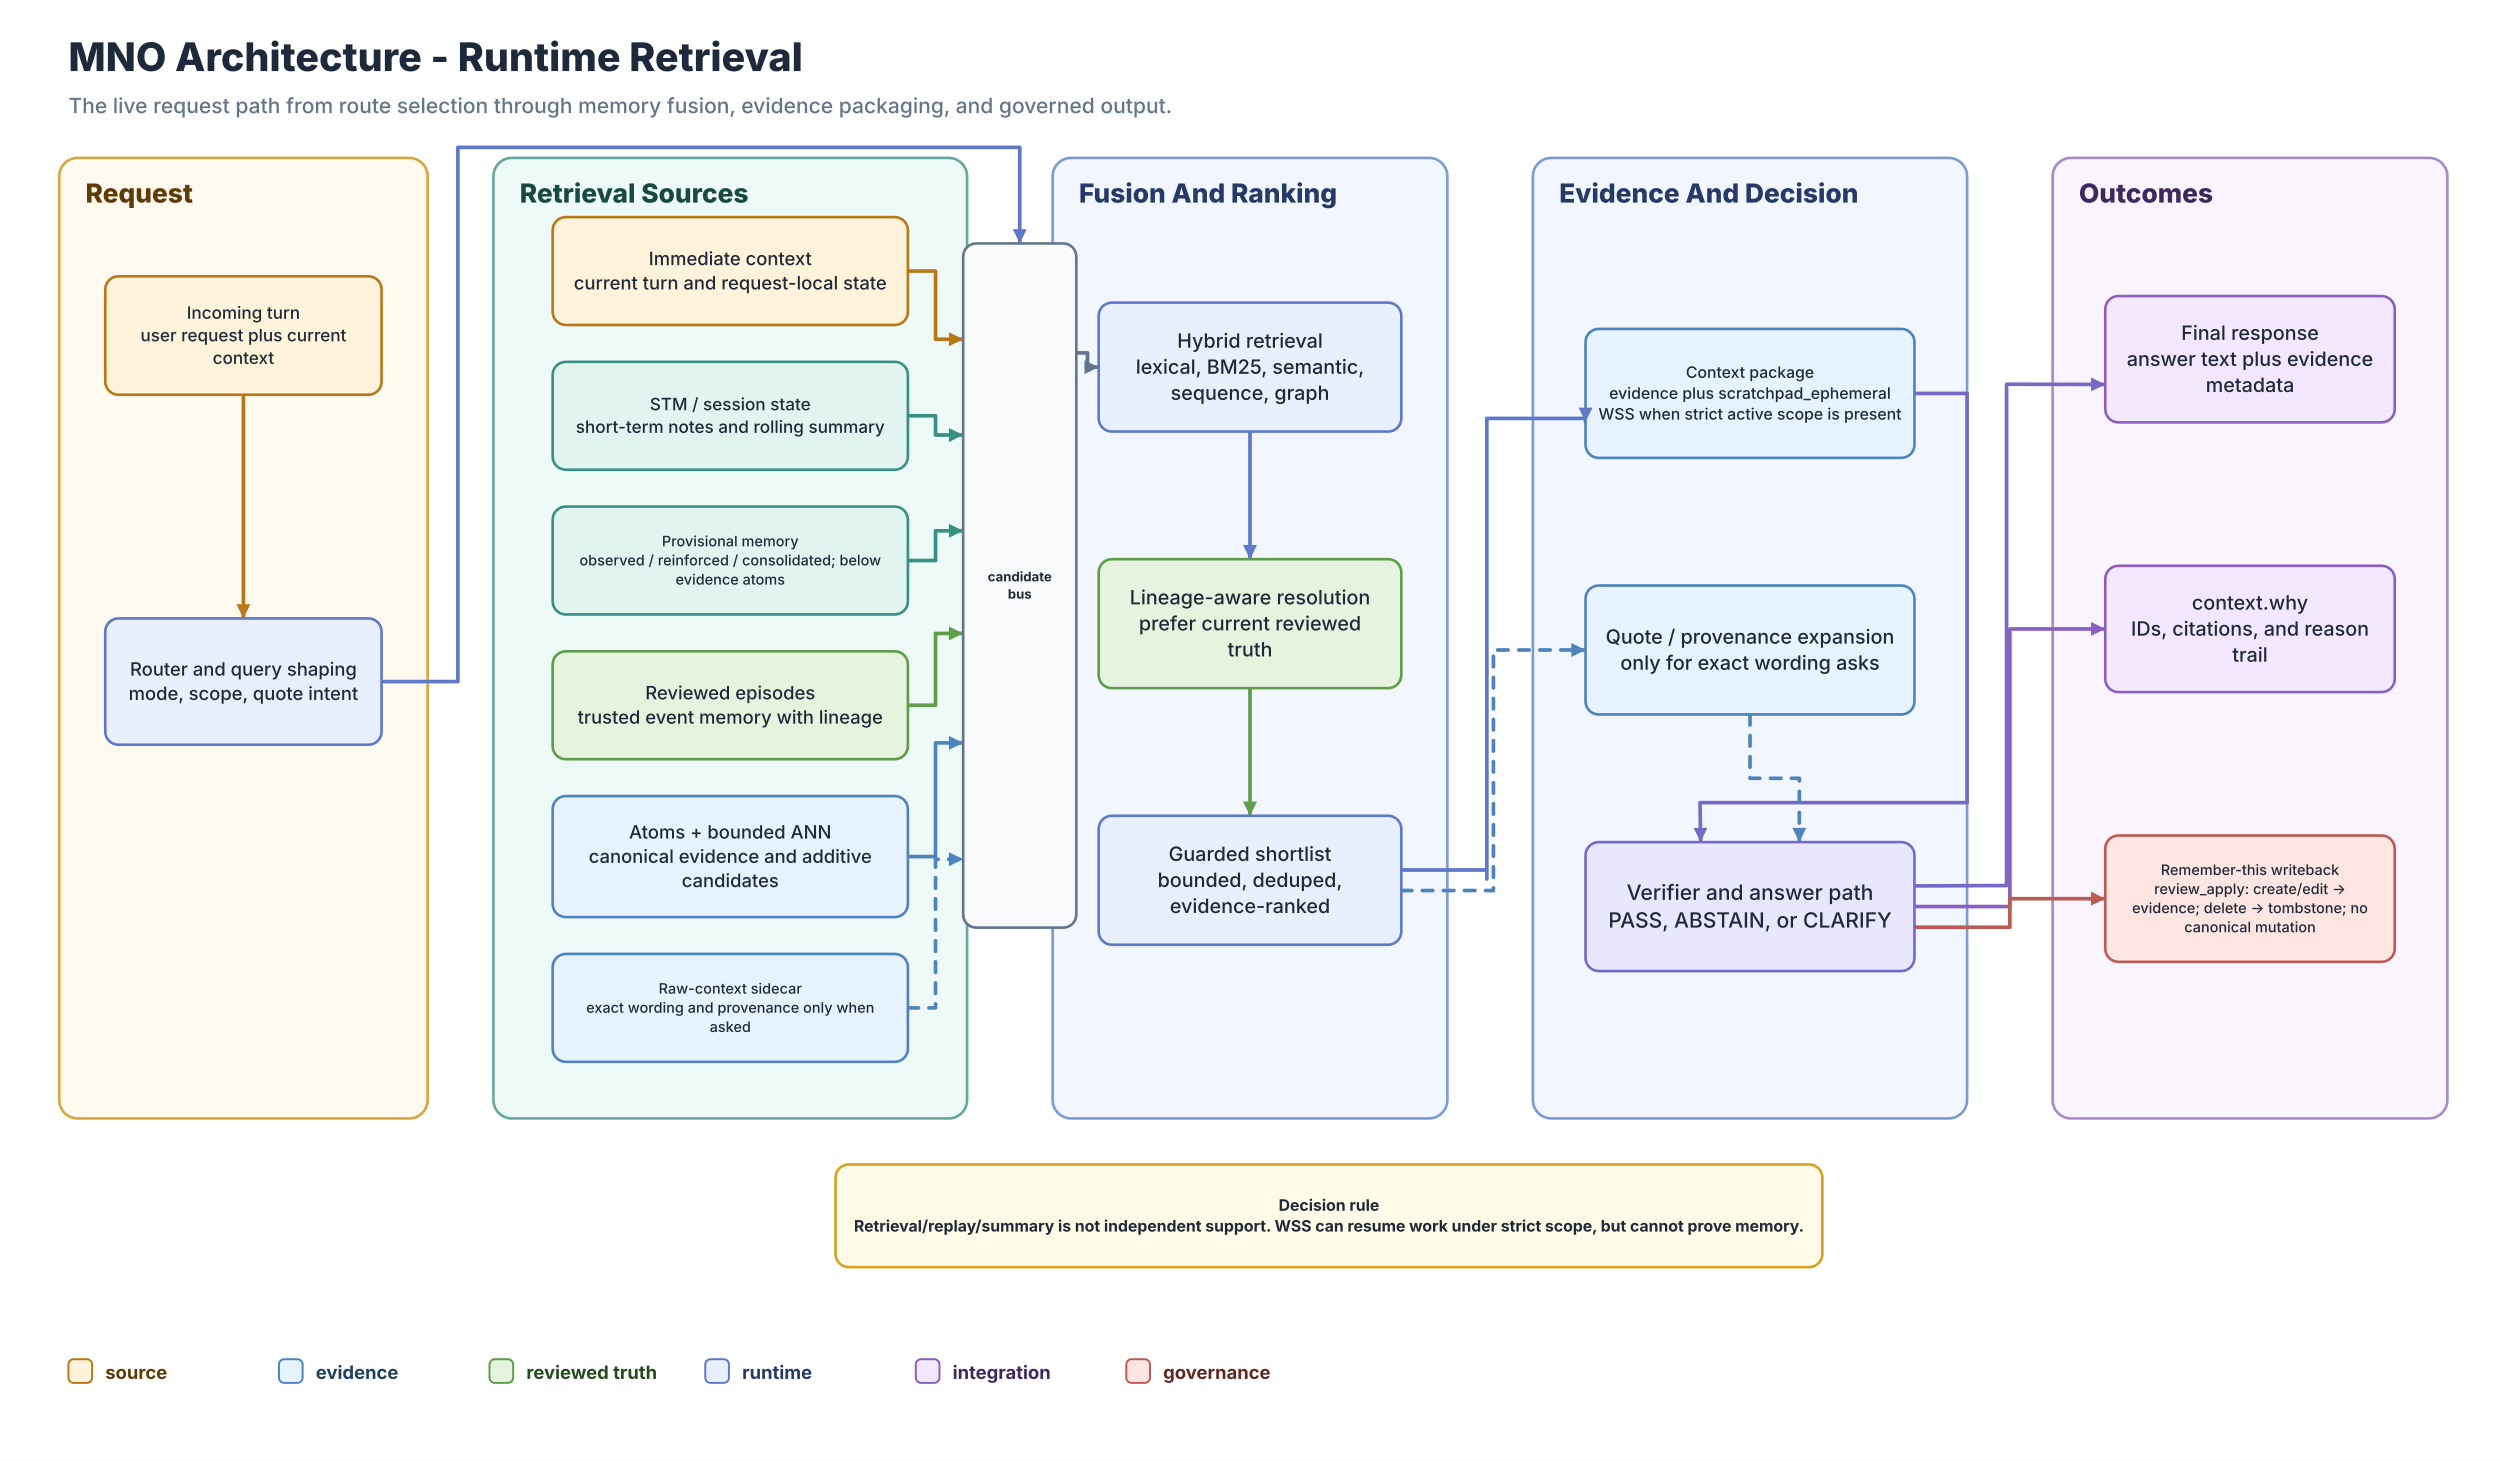
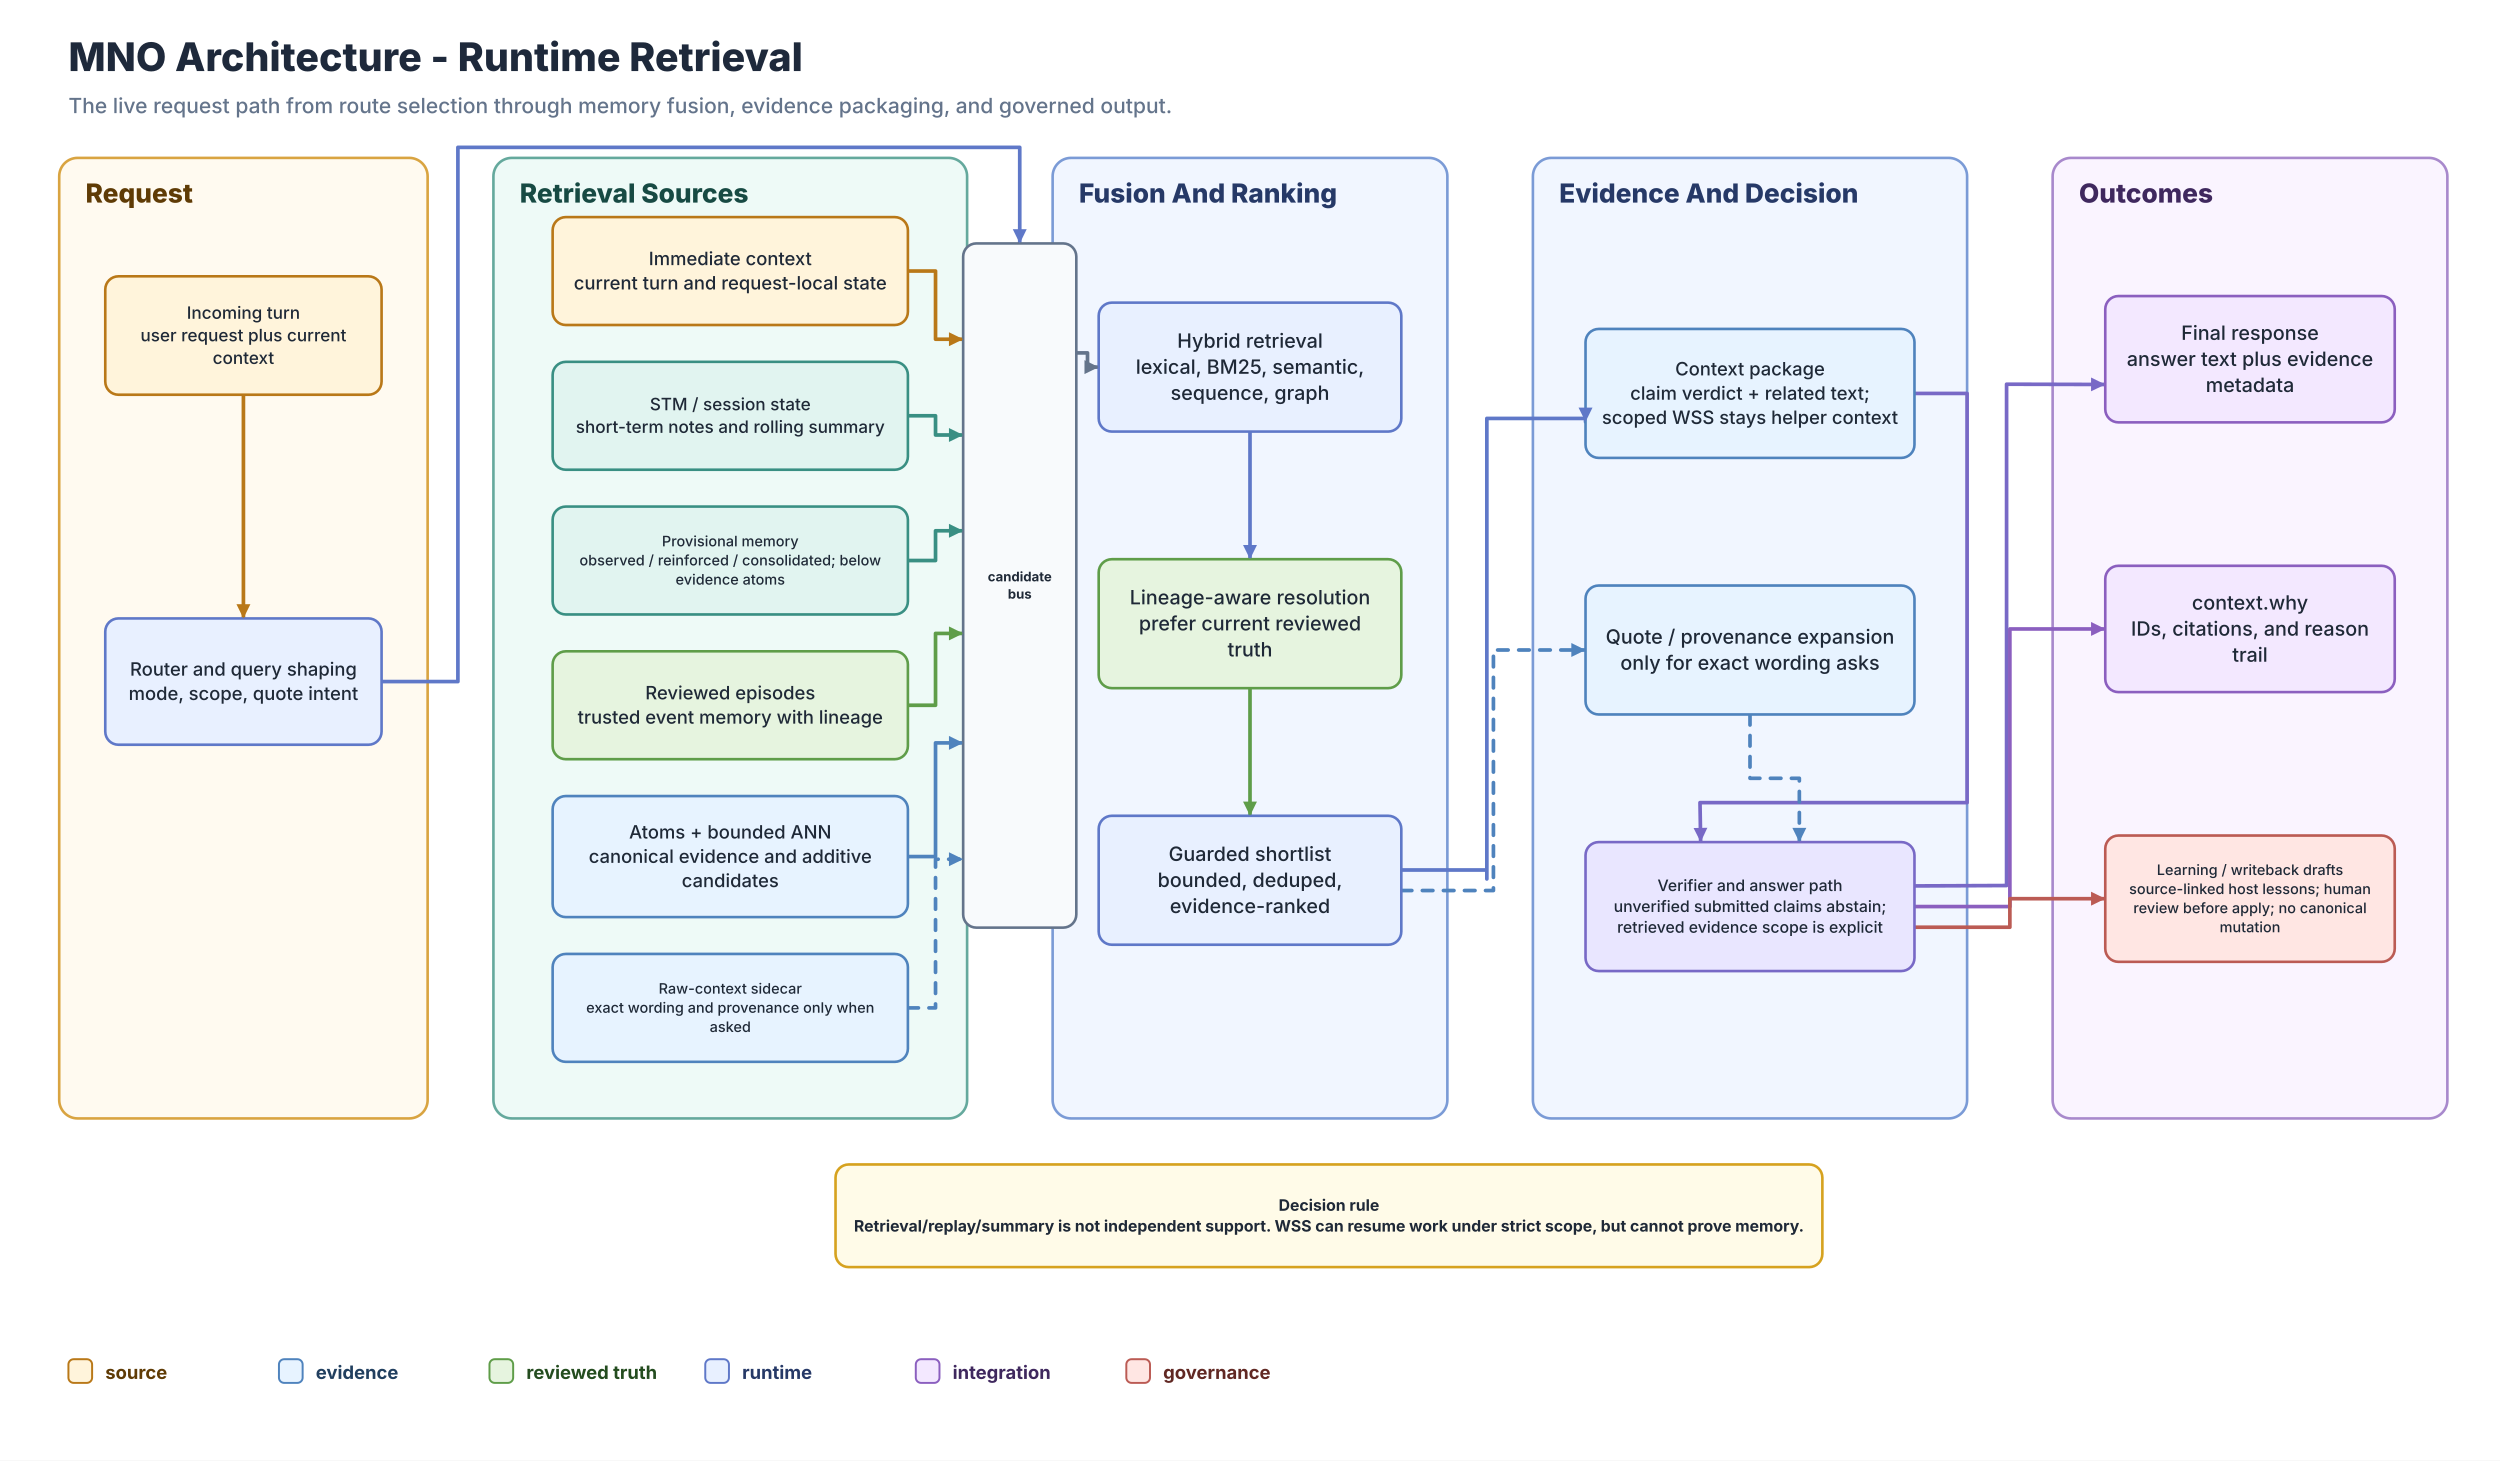
<svg xmlns="http://www.w3.org/2000/svg" width="1900" height="1110" viewBox="0 0 1900 1110" role="img" aria-label="MNO Architecture - Runtime Retrieval">
  <rect width="100%" height="100%" fill="#ffffff" />
  <text x="52" y="54" font-family="Segoe UI, Inter, Arial, sans-serif" font-size="30" font-weight="800" fill="#1e293b">MNO Architecture - Runtime Retrieval</text>
  <text x="52" y="86" font-family="Segoe UI, Inter, Arial, sans-serif" font-size="16" font-weight="500" fill="#64748b">The live request path from route selection through memory fusion, evidence packaging, and governed output.</text>
  <rect x="45" y="120" width="280" height="730" rx="14" fill="#fffaf0" stroke="#d9a441" stroke-width="2" />
  <text x="65.0" y="154.0" font-family="Segoe UI, Inter, Arial, sans-serif" font-size="20" font-weight="800" fill="#5f3b05">Request</text>
  <rect x="375" y="120" width="360" height="730" rx="14" fill="#eefaf7" stroke="#65a99d" stroke-width="2" />
  <text x="395.0" y="154.0" font-family="Segoe UI, Inter, Arial, sans-serif" font-size="20" font-weight="800" fill="#174a43">Retrieval Sources</text>
  <rect x="800" y="120" width="300" height="730" rx="14" fill="#f1f6ff" stroke="#7b9bd6" stroke-width="2" />
  <text x="820.0" y="154.0" font-family="Segoe UI, Inter, Arial, sans-serif" font-size="20" font-weight="800" fill="#263967">Fusion And Ranking</text>
  <rect x="1165" y="120" width="330" height="730" rx="14" fill="#f1f6ff" stroke="#7b9bd6" stroke-width="2" />
  <text x="1185.0" y="154.0" font-family="Segoe UI, Inter, Arial, sans-serif" font-size="20" font-weight="800" fill="#263967">Evidence And Decision</text>
  <rect x="1560" y="120" width="300" height="730" rx="14" fill="#faf4ff" stroke="#a889cc" stroke-width="2" />
  <text x="1580.0" y="154.0" font-family="Segoe UI, Inter, Arial, sans-serif" font-size="20" font-weight="800" fill="#3f285e">Outcomes</text>
  <polyline points="185.0,300.0 185.0,470.0" fill="none" stroke="#b97818" stroke-width="2.8" stroke-linecap="round" stroke-linejoin="round" />
  <polyline points="290.0,518.0 348.0,518.0 348.0,112.0 775.0,112.0 775.0,185.0" fill="none" stroke="#5f78c8" stroke-width="2.8" stroke-linecap="round" stroke-linejoin="round" />
  <polyline points="690.0,206.0 711.0,206.0 711.0,257.8 732.0,257.8" fill="none" stroke="#b97818" stroke-width="2.8" stroke-linecap="round" stroke-linejoin="round" />
  <polyline points="690.0,316.0 711.0,316.0 711.0,330.6 732.0,330.6" fill="none" stroke="#398f83" stroke-width="2.8" stroke-linecap="round" stroke-linejoin="round" />
  <polyline points="690.0,426.0 711.0,426.0 711.0,403.4 732.0,403.4" fill="none" stroke="#398f83" stroke-width="2.8" stroke-linecap="round" stroke-linejoin="round" />
  <polyline points="690.0,536.0 711.0,536.0 711.0,481.4 732.0,481.4" fill="none" stroke="#5f9d49" stroke-width="2.8" stroke-linecap="round" stroke-linejoin="round" />
  <polyline points="690.0,651.0 711.0,651.0 711.0,564.6 732.0,564.6" fill="none" stroke="#4f83bd" stroke-width="2.8" stroke-linecap="round" stroke-linejoin="round" />
  <polyline points="690.0,766.0 711.0,766.0 711.0,653.0 732.0,653.0" fill="none" stroke="#4f83bd" stroke-width="2.8" stroke-linecap="round" stroke-linejoin="round" stroke-dasharray="8 8" />
  <polyline points="818.0,268.2 826.5,268.2 826.5,279.0 835.0,279.0" fill="none" stroke="#64748b" stroke-width="2.8" stroke-linecap="round" stroke-linejoin="round" />
  <polyline points="950.0,328.0 950.0,425.0" fill="none" stroke="#5f78c8" stroke-width="2.8" stroke-linecap="round" stroke-linejoin="round" />
  <polyline points="950.0,523.0 950.0,620.0" fill="none" stroke="#5f9d49" stroke-width="2.8" stroke-linecap="round" stroke-linejoin="round" />
  <polyline points="1065.0,661.2 1130.0,661.2 1130.0,668.0 1130.0,318.0 1205.0,318.0 1205.0,320.6" fill="none" stroke="#5f78c8" stroke-width="2.8" stroke-linecap="round" stroke-linejoin="round" />
  <polyline points="1065.0,676.8 1135.0,676.8 1135.0,494.0 1205.0,494.0" fill="none" stroke="#4f83bd" stroke-width="2.8" stroke-linecap="round" stroke-linejoin="round" stroke-dasharray="8 8" />
  <polyline points="1455.0,299.0 1495.0,299.0 1495.0,610.0 1292.0,610.0 1292.5,640.0" fill="none" stroke="#7869c6" stroke-width="2.8" stroke-linecap="round" stroke-linejoin="round" />
  <polyline points="1330.0,543.0 1330.0,591.5 1367.5,591.5 1367.5,640.0" fill="none" stroke="#4f83bd" stroke-width="2.8" stroke-linecap="round" stroke-linejoin="round" stroke-dasharray="8 8" />
  <polyline points="1455.0,673.3 1525.0,673.0 1525.0,292.0 1600.0,292.2" fill="none" stroke="#7869c6" stroke-width="2.8" stroke-linecap="round" stroke-linejoin="round" />
  <polyline points="1455.0,689.0 1527.5,689.0 1527.5,478.0 1600.0,478.0" fill="none" stroke="#8b5fbf" stroke-width="2.8" stroke-linecap="round" stroke-linejoin="round" />
  <polyline points="1455.0,704.7 1527.5,704.7 1527.5,683.0 1600.0,683.0" fill="none" stroke="#bb5b54" stroke-width="2.8" stroke-linecap="round" stroke-linejoin="round" />
  <rect x="80" y="210" width="210" height="90" rx="10" fill="#fff4db" stroke="#b97818" stroke-width="2" />
  <g class="node-label">
    <text x="185.0" y="242.3" text-anchor="middle" font-family="Segoe UI, Inter, Arial, sans-serif" font-size="13" font-weight="500" fill="#1f2937">Incoming turn</text>
    <text x="185.0" y="259.4" text-anchor="middle" font-family="Segoe UI, Inter, Arial, sans-serif" font-size="13" font-weight="500" fill="#1f2937">user request plus current</text>
    <text x="185.0" y="276.6" text-anchor="middle" font-family="Segoe UI, Inter, Arial, sans-serif" font-size="13" font-weight="500" fill="#1f2937">context</text>
  </g>
  <rect x="80" y="470" width="210" height="96" rx="10" fill="#e8f0ff" stroke="#5f78c8" stroke-width="2" />
  <g class="node-label">
    <text x="185.0" y="513.5" text-anchor="middle" font-family="Segoe UI, Inter, Arial, sans-serif" font-size="14" font-weight="500" fill="#1f2937">Router and query shaping</text>
    <text x="185.0" y="532.0" text-anchor="middle" font-family="Segoe UI, Inter, Arial, sans-serif" font-size="14" font-weight="500" fill="#1f2937">mode, scope, quote intent</text>
  </g>
  <rect x="732" y="185" width="86" height="520" rx="10" fill="#f8fafc" stroke="#64748b" stroke-width="2" />
  <g class="node-label">
    <text x="775.0" y="441.8" text-anchor="middle" font-family="Segoe UI, Inter, Arial, sans-serif" font-size="10" font-weight="700" fill="#1f2937">candidate</text>
    <text x="775.0" y="455.0" text-anchor="middle" font-family="Segoe UI, Inter, Arial, sans-serif" font-size="10" font-weight="700" fill="#1f2937">bus</text>
  </g>
  <rect x="420" y="165" width="270" height="82" rx="10" fill="#fff4db" stroke="#b97818" stroke-width="2" />
  <g class="node-label">
    <text x="555.0" y="201.5" text-anchor="middle" font-family="Segoe UI, Inter, Arial, sans-serif" font-size="14" font-weight="500" fill="#1f2937">Immediate context</text>
    <text x="555.0" y="220.0" text-anchor="middle" font-family="Segoe UI, Inter, Arial, sans-serif" font-size="14" font-weight="500" fill="#1f2937">current turn and request-local state</text>
  </g>
  <rect x="420" y="275" width="270" height="82" rx="10" fill="#e1f4f0" stroke="#398f83" stroke-width="2" />
  <g class="node-label">
    <text x="555.0" y="311.8" text-anchor="middle" font-family="Segoe UI, Inter, Arial, sans-serif" font-size="13" font-weight="500" fill="#1f2937">STM / session state</text>
    <text x="555.0" y="329.0" text-anchor="middle" font-family="Segoe UI, Inter, Arial, sans-serif" font-size="13" font-weight="500" fill="#1f2937">short-term notes and rolling summary</text>
  </g>
  <rect x="420" y="385" width="270" height="82" rx="10" fill="#e1f4f0" stroke="#398f83" stroke-width="2" />
  <g class="node-label">
    <text x="555.0" y="415.2" text-anchor="middle" font-family="Segoe UI, Inter, Arial, sans-serif" font-size="11" font-weight="500" fill="#1f2937">Provisional memory</text>
    <text x="555.0" y="429.7" text-anchor="middle" font-family="Segoe UI, Inter, Arial, sans-serif" font-size="11" font-weight="500" fill="#1f2937">observed / reinforced / consolidated; below</text>
    <text x="555.0" y="444.3" text-anchor="middle" font-family="Segoe UI, Inter, Arial, sans-serif" font-size="11" font-weight="500" fill="#1f2937">evidence atoms</text>
  </g>
  <rect x="420" y="495" width="270" height="82" rx="10" fill="#e6f4df" stroke="#5f9d49" stroke-width="2" />
  <g class="node-label">
    <text x="555.0" y="531.5" text-anchor="middle" font-family="Segoe UI, Inter, Arial, sans-serif" font-size="14" font-weight="500" fill="#1f2937">Reviewed episodes</text>
    <text x="555.0" y="550.0" text-anchor="middle" font-family="Segoe UI, Inter, Arial, sans-serif" font-size="14" font-weight="500" fill="#1f2937">trusted event memory with lineage</text>
  </g>
  <rect x="420" y="605" width="270" height="92" rx="10" fill="#e7f3ff" stroke="#4f83bd" stroke-width="2" />
  <g class="node-label">
    <text x="555.0" y="637.3" text-anchor="middle" font-family="Segoe UI, Inter, Arial, sans-serif" font-size="14" font-weight="500" fill="#1f2937">Atoms + bounded ANN</text>
    <text x="555.0" y="655.8" text-anchor="middle" font-family="Segoe UI, Inter, Arial, sans-serif" font-size="14" font-weight="500" fill="#1f2937">canonical evidence and additive</text>
    <text x="555.0" y="674.2" text-anchor="middle" font-family="Segoe UI, Inter, Arial, sans-serif" font-size="14" font-weight="500" fill="#1f2937">candidates</text>
  </g>
  <rect x="420" y="725" width="270" height="82" rx="10" fill="#e7f3ff" stroke="#4f83bd" stroke-width="2" />
  <g class="node-label">
    <text x="555.0" y="755.2" text-anchor="middle" font-family="Segoe UI, Inter, Arial, sans-serif" font-size="11" font-weight="500" fill="#1f2937">Raw-context sidecar</text>
    <text x="555.0" y="769.7" text-anchor="middle" font-family="Segoe UI, Inter, Arial, sans-serif" font-size="11" font-weight="500" fill="#1f2937">exact wording and provenance only when</text>
    <text x="555.0" y="784.3" text-anchor="middle" font-family="Segoe UI, Inter, Arial, sans-serif" font-size="11" font-weight="500" fill="#1f2937">asked</text>
  </g>
  <rect x="835" y="230" width="230" height="98" rx="10" fill="#e8f0ff" stroke="#5f78c8" stroke-width="2" />
  <g class="node-label">
    <text x="950.0" y="264.3" text-anchor="middle" font-family="Segoe UI, Inter, Arial, sans-serif" font-size="15" font-weight="500" fill="#1f2937">Hybrid retrieval</text>
    <text x="950.0" y="284.1" text-anchor="middle" font-family="Segoe UI, Inter, Arial, sans-serif" font-size="15" font-weight="500" fill="#1f2937">lexical, BM25, semantic,</text>
    <text x="950.0" y="303.9" text-anchor="middle" font-family="Segoe UI, Inter, Arial, sans-serif" font-size="15" font-weight="500" fill="#1f2937">sequence, graph</text>
  </g>
  <rect x="835" y="425" width="230" height="98" rx="10" fill="#e6f4df" stroke="#5f9d49" stroke-width="2" />
  <g class="node-label">
    <text x="950.0" y="459.3" text-anchor="middle" font-family="Segoe UI, Inter, Arial, sans-serif" font-size="15" font-weight="500" fill="#1f2937">Lineage-aware resolution</text>
    <text x="950.0" y="479.1" text-anchor="middle" font-family="Segoe UI, Inter, Arial, sans-serif" font-size="15" font-weight="500" fill="#1f2937">prefer current reviewed</text>
    <text x="950.0" y="498.9" text-anchor="middle" font-family="Segoe UI, Inter, Arial, sans-serif" font-size="15" font-weight="500" fill="#1f2937">truth</text>
  </g>
  <rect x="835" y="620" width="230" height="98" rx="10" fill="#e8f0ff" stroke="#5f78c8" stroke-width="2" />
  <g class="node-label">
    <text x="950.0" y="654.3" text-anchor="middle" font-family="Segoe UI, Inter, Arial, sans-serif" font-size="15" font-weight="500" fill="#1f2937">Guarded shortlist</text>
    <text x="950.0" y="674.1" text-anchor="middle" font-family="Segoe UI, Inter, Arial, sans-serif" font-size="15" font-weight="500" fill="#1f2937">bounded, deduped,</text>
    <text x="950.0" y="693.9" text-anchor="middle" font-family="Segoe UI, Inter, Arial, sans-serif" font-size="15" font-weight="500" fill="#1f2937">evidence-ranked</text>
  </g>
  <rect x="1205" y="250" width="250" height="98" rx="10" fill="#e7f3ff" stroke="#4f83bd" stroke-width="2" />
  <g class="node-label">
-     <text x="1330.0" y="287.2" text-anchor="middle" font-family="Segoe UI, Inter, Arial, sans-serif" font-size="12" font-weight="500" fill="#1f2937">Context package</text>
-     <text x="1330.0" y="303.1" text-anchor="middle" font-family="Segoe UI, Inter, Arial, sans-serif" font-size="12" font-weight="500" fill="#1f2937">evidence plus scratchpad_ephemeral</text>
-     <text x="1330.0" y="318.9" text-anchor="middle" font-family="Segoe UI, Inter, Arial, sans-serif" font-size="12" font-weight="500" fill="#1f2937">WSS when strict active scope is present</text>
+     <text x="1330.0" y="285.3" text-anchor="middle" font-family="Segoe UI, Inter, Arial, sans-serif" font-size="14" font-weight="500" fill="#1f2937">Context package</text>
+     <text x="1330.0" y="303.8" text-anchor="middle" font-family="Segoe UI, Inter, Arial, sans-serif" font-size="14" font-weight="500" fill="#1f2937">claim verdict + related text;</text>
+     <text x="1330.0" y="322.2" text-anchor="middle" font-family="Segoe UI, Inter, Arial, sans-serif" font-size="14" font-weight="500" fill="#1f2937">scoped WSS stays helper context</text>
  </g>
  <rect x="1205" y="445" width="250" height="98" rx="10" fill="#e7f3ff" stroke="#4f83bd" stroke-width="2" />
  <g class="node-label">
    <text x="1330.0" y="489.2" text-anchor="middle" font-family="Segoe UI, Inter, Arial, sans-serif" font-size="15" font-weight="500" fill="#1f2937">Quote / provenance expansion</text>
    <text x="1330.0" y="509.0" text-anchor="middle" font-family="Segoe UI, Inter, Arial, sans-serif" font-size="15" font-weight="500" fill="#1f2937">only for exact wording asks</text>
  </g>
  <rect x="1205" y="640" width="250" height="98" rx="10" fill="#e9e6ff" stroke="#7869c6" stroke-width="2" />
  <g class="node-label">
-     <text x="1330.0" y="683.9" text-anchor="middle" font-family="Segoe UI, Inter, Arial, sans-serif" font-size="16" font-weight="500" fill="#1f2937">Verifier and answer path</text>
-     <text x="1330.0" y="705.0" text-anchor="middle" font-family="Segoe UI, Inter, Arial, sans-serif" font-size="16" font-weight="500" fill="#1f2937">PASS, ABSTAIN, or CLARIFY</text>
+     <text x="1330.0" y="677.2" text-anchor="middle" font-family="Segoe UI, Inter, Arial, sans-serif" font-size="12" font-weight="500" fill="#1f2937">Verifier and answer path</text>
+     <text x="1330.0" y="693.1" text-anchor="middle" font-family="Segoe UI, Inter, Arial, sans-serif" font-size="12" font-weight="500" fill="#1f2937">unverified submitted claims abstain;</text>
+     <text x="1330.0" y="708.9" text-anchor="middle" font-family="Segoe UI, Inter, Arial, sans-serif" font-size="12" font-weight="500" fill="#1f2937">retrieved evidence scope is explicit</text>
  </g>
  <rect x="1600" y="225" width="220" height="96" rx="10" fill="#f3e8ff" stroke="#8b5fbf" stroke-width="2" />
  <g class="node-label">
    <text x="1710.0" y="258.3" text-anchor="middle" font-family="Segoe UI, Inter, Arial, sans-serif" font-size="15" font-weight="500" fill="#1f2937">Final response</text>
    <text x="1710.0" y="278.1" text-anchor="middle" font-family="Segoe UI, Inter, Arial, sans-serif" font-size="15" font-weight="500" fill="#1f2937">answer text plus evidence</text>
    <text x="1710.0" y="297.9" text-anchor="middle" font-family="Segoe UI, Inter, Arial, sans-serif" font-size="15" font-weight="500" fill="#1f2937">metadata</text>
  </g>
  <rect x="1600" y="430" width="220" height="96" rx="10" fill="#f3e8ff" stroke="#8b5fbf" stroke-width="2" />
  <g class="node-label">
    <text x="1710.0" y="463.3" text-anchor="middle" font-family="Segoe UI, Inter, Arial, sans-serif" font-size="15" font-weight="500" fill="#1f2937">context.why</text>
    <text x="1710.0" y="483.1" text-anchor="middle" font-family="Segoe UI, Inter, Arial, sans-serif" font-size="15" font-weight="500" fill="#1f2937">IDs, citations, and reason</text>
    <text x="1710.0" y="502.9" text-anchor="middle" font-family="Segoe UI, Inter, Arial, sans-serif" font-size="15" font-weight="500" fill="#1f2937">trail</text>
  </g>
  <rect x="1600" y="635" width="220" height="96" rx="10" fill="#ffe6e3" stroke="#bb5b54" stroke-width="2" />
  <g class="node-label">
-     <text x="1710.0" y="665.0" text-anchor="middle" font-family="Segoe UI, Inter, Arial, sans-serif" font-size="11" font-weight="500" fill="#1f2937">Remember-this writeback</text>
-     <text x="1710.0" y="679.5" text-anchor="middle" font-family="Segoe UI, Inter, Arial, sans-serif" font-size="11" font-weight="500" fill="#1f2937">review_apply: create/edit →</text>
-     <text x="1710.0" y="694.0" text-anchor="middle" font-family="Segoe UI, Inter, Arial, sans-serif" font-size="11" font-weight="500" fill="#1f2937">evidence; delete → tombstone; no</text>
-     <text x="1710.0" y="708.5" text-anchor="middle" font-family="Segoe UI, Inter, Arial, sans-serif" font-size="11" font-weight="500" fill="#1f2937">canonical mutation</text>
+     <text x="1710.0" y="665.0" text-anchor="middle" font-family="Segoe UI, Inter, Arial, sans-serif" font-size="11" font-weight="500" fill="#1f2937">Learning / writeback drafts</text>
+     <text x="1710.0" y="679.5" text-anchor="middle" font-family="Segoe UI, Inter, Arial, sans-serif" font-size="11" font-weight="500" fill="#1f2937">source-linked host lessons; human</text>
+     <text x="1710.0" y="694.0" text-anchor="middle" font-family="Segoe UI, Inter, Arial, sans-serif" font-size="11" font-weight="500" fill="#1f2937">review before apply; no canonical</text>
+     <text x="1710.0" y="708.5" text-anchor="middle" font-family="Segoe UI, Inter, Arial, sans-serif" font-size="11" font-weight="500" fill="#1f2937">mutation</text>
  </g>
  <rect x="635" y="885" width="750" height="78" rx="10" fill="#fffbe8" stroke="#d6a21f" stroke-width="2" />
  <g class="node-label">
    <text x="1010.0" y="920.2" text-anchor="middle" font-family="Segoe UI, Inter, Arial, sans-serif" font-size="12" font-weight="700" fill="#1f2937">Decision rule</text>
    <text x="1010.0" y="936.0" text-anchor="middle" font-family="Segoe UI, Inter, Arial, sans-serif" font-size="12" font-weight="700" fill="#1f2937">Retrieval/replay/summary is not independent support. WSS can resume work under strict scope, but cannot prove memory.</text>
  </g>
  <polygon points="185.0,470.0 179.7,459.2 190.3,459.2" fill="#b97818" />
  <polygon points="775.0,185.0 769.7,174.2 780.3,174.2" fill="#5f78c8" />
  <polygon points="732.0,257.8 721.2,263.1 721.2,252.5" fill="#b97818" />
  <polygon points="732.0,330.6 721.2,335.9 721.2,325.3" fill="#398f83" />
  <polygon points="732.0,403.4 721.2,408.7 721.2,398.1" fill="#398f83" />
  <polygon points="732.0,481.4 721.2,486.7 721.2,476.1" fill="#5f9d49" />
  <polygon points="732.0,564.6 721.2,569.9 721.2,559.3" fill="#4f83bd" />
  <polygon points="732.0,653.0 721.2,658.3 721.2,647.7" fill="#4f83bd" />
  <polygon points="835.0,279.0 824.2,284.3 824.2,273.7" fill="#64748b" />
  <polygon points="950.0,425.0 944.7,414.2 955.3,414.2" fill="#5f78c8" />
  <polygon points="950.0,620.0 944.7,609.2 955.3,609.2" fill="#5f9d49" />
  <polygon points="1205.0,320.6 1199.7,309.8 1210.3,309.8" fill="#5f78c8" />
  <polygon points="1205.0,494.0 1194.2,499.3 1194.2,488.7" fill="#4f83bd" />
  <polygon points="1292.5,640.0 1287.1,629.3 1297.6,629.1" fill="#7869c6" />
  <polygon points="1367.5,640.0 1362.2,629.2 1372.8,629.2" fill="#4f83bd" />
  <polygon points="1600.0,292.2 1589.2,297.4 1589.2,286.9" fill="#7869c6" />
  <polygon points="1600.0,478.0 1589.2,483.3 1589.2,472.7" fill="#8b5fbf" />
  <polygon points="1600.0,683.0 1589.2,688.3 1589.2,677.7" fill="#bb5b54" />
  <rect x="52.0" y="1033.0" width="18" height="18" rx="4" fill="#fff4db" stroke="#b97818" stroke-width="1.5" />
  <text x="80.0" y="1048.0" font-family="Segoe UI, Inter, Arial, sans-serif" font-size="14" font-weight="700" fill="#5f3b05">source</text>
  <rect x="212.0" y="1033.0" width="18" height="18" rx="4" fill="#e7f3ff" stroke="#4f83bd" stroke-width="1.5" />
  <text x="240.0" y="1048.0" font-family="Segoe UI, Inter, Arial, sans-serif" font-size="14" font-weight="700" fill="#213f5f">evidence</text>
  <rect x="372.0" y="1033.0" width="18" height="18" rx="4" fill="#e6f4df" stroke="#5f9d49" stroke-width="1.5" />
  <text x="400.0" y="1048.0" font-family="Segoe UI, Inter, Arial, sans-serif" font-size="14" font-weight="700" fill="#244c1f">reviewed truth</text>
  <rect x="536.0" y="1033.0" width="18" height="18" rx="4" fill="#e8f0ff" stroke="#5f78c8" stroke-width="1.5" />
  <text x="564.0" y="1048.0" font-family="Segoe UI, Inter, Arial, sans-serif" font-size="14" font-weight="700" fill="#263967">runtime</text>
  <rect x="696.0" y="1033.0" width="18" height="18" rx="4" fill="#f3e8ff" stroke="#8b5fbf" stroke-width="1.5" />
  <text x="724.0" y="1048.0" font-family="Segoe UI, Inter, Arial, sans-serif" font-size="14" font-weight="700" fill="#3f285e">integration</text>
  <rect x="856.0" y="1033.0" width="18" height="18" rx="4" fill="#ffe6e3" stroke="#bb5b54" stroke-width="1.5" />
  <text x="884.0" y="1048.0" font-family="Segoe UI, Inter, Arial, sans-serif" font-size="14" font-weight="700" fill="#612823">governance</text>
</svg>
